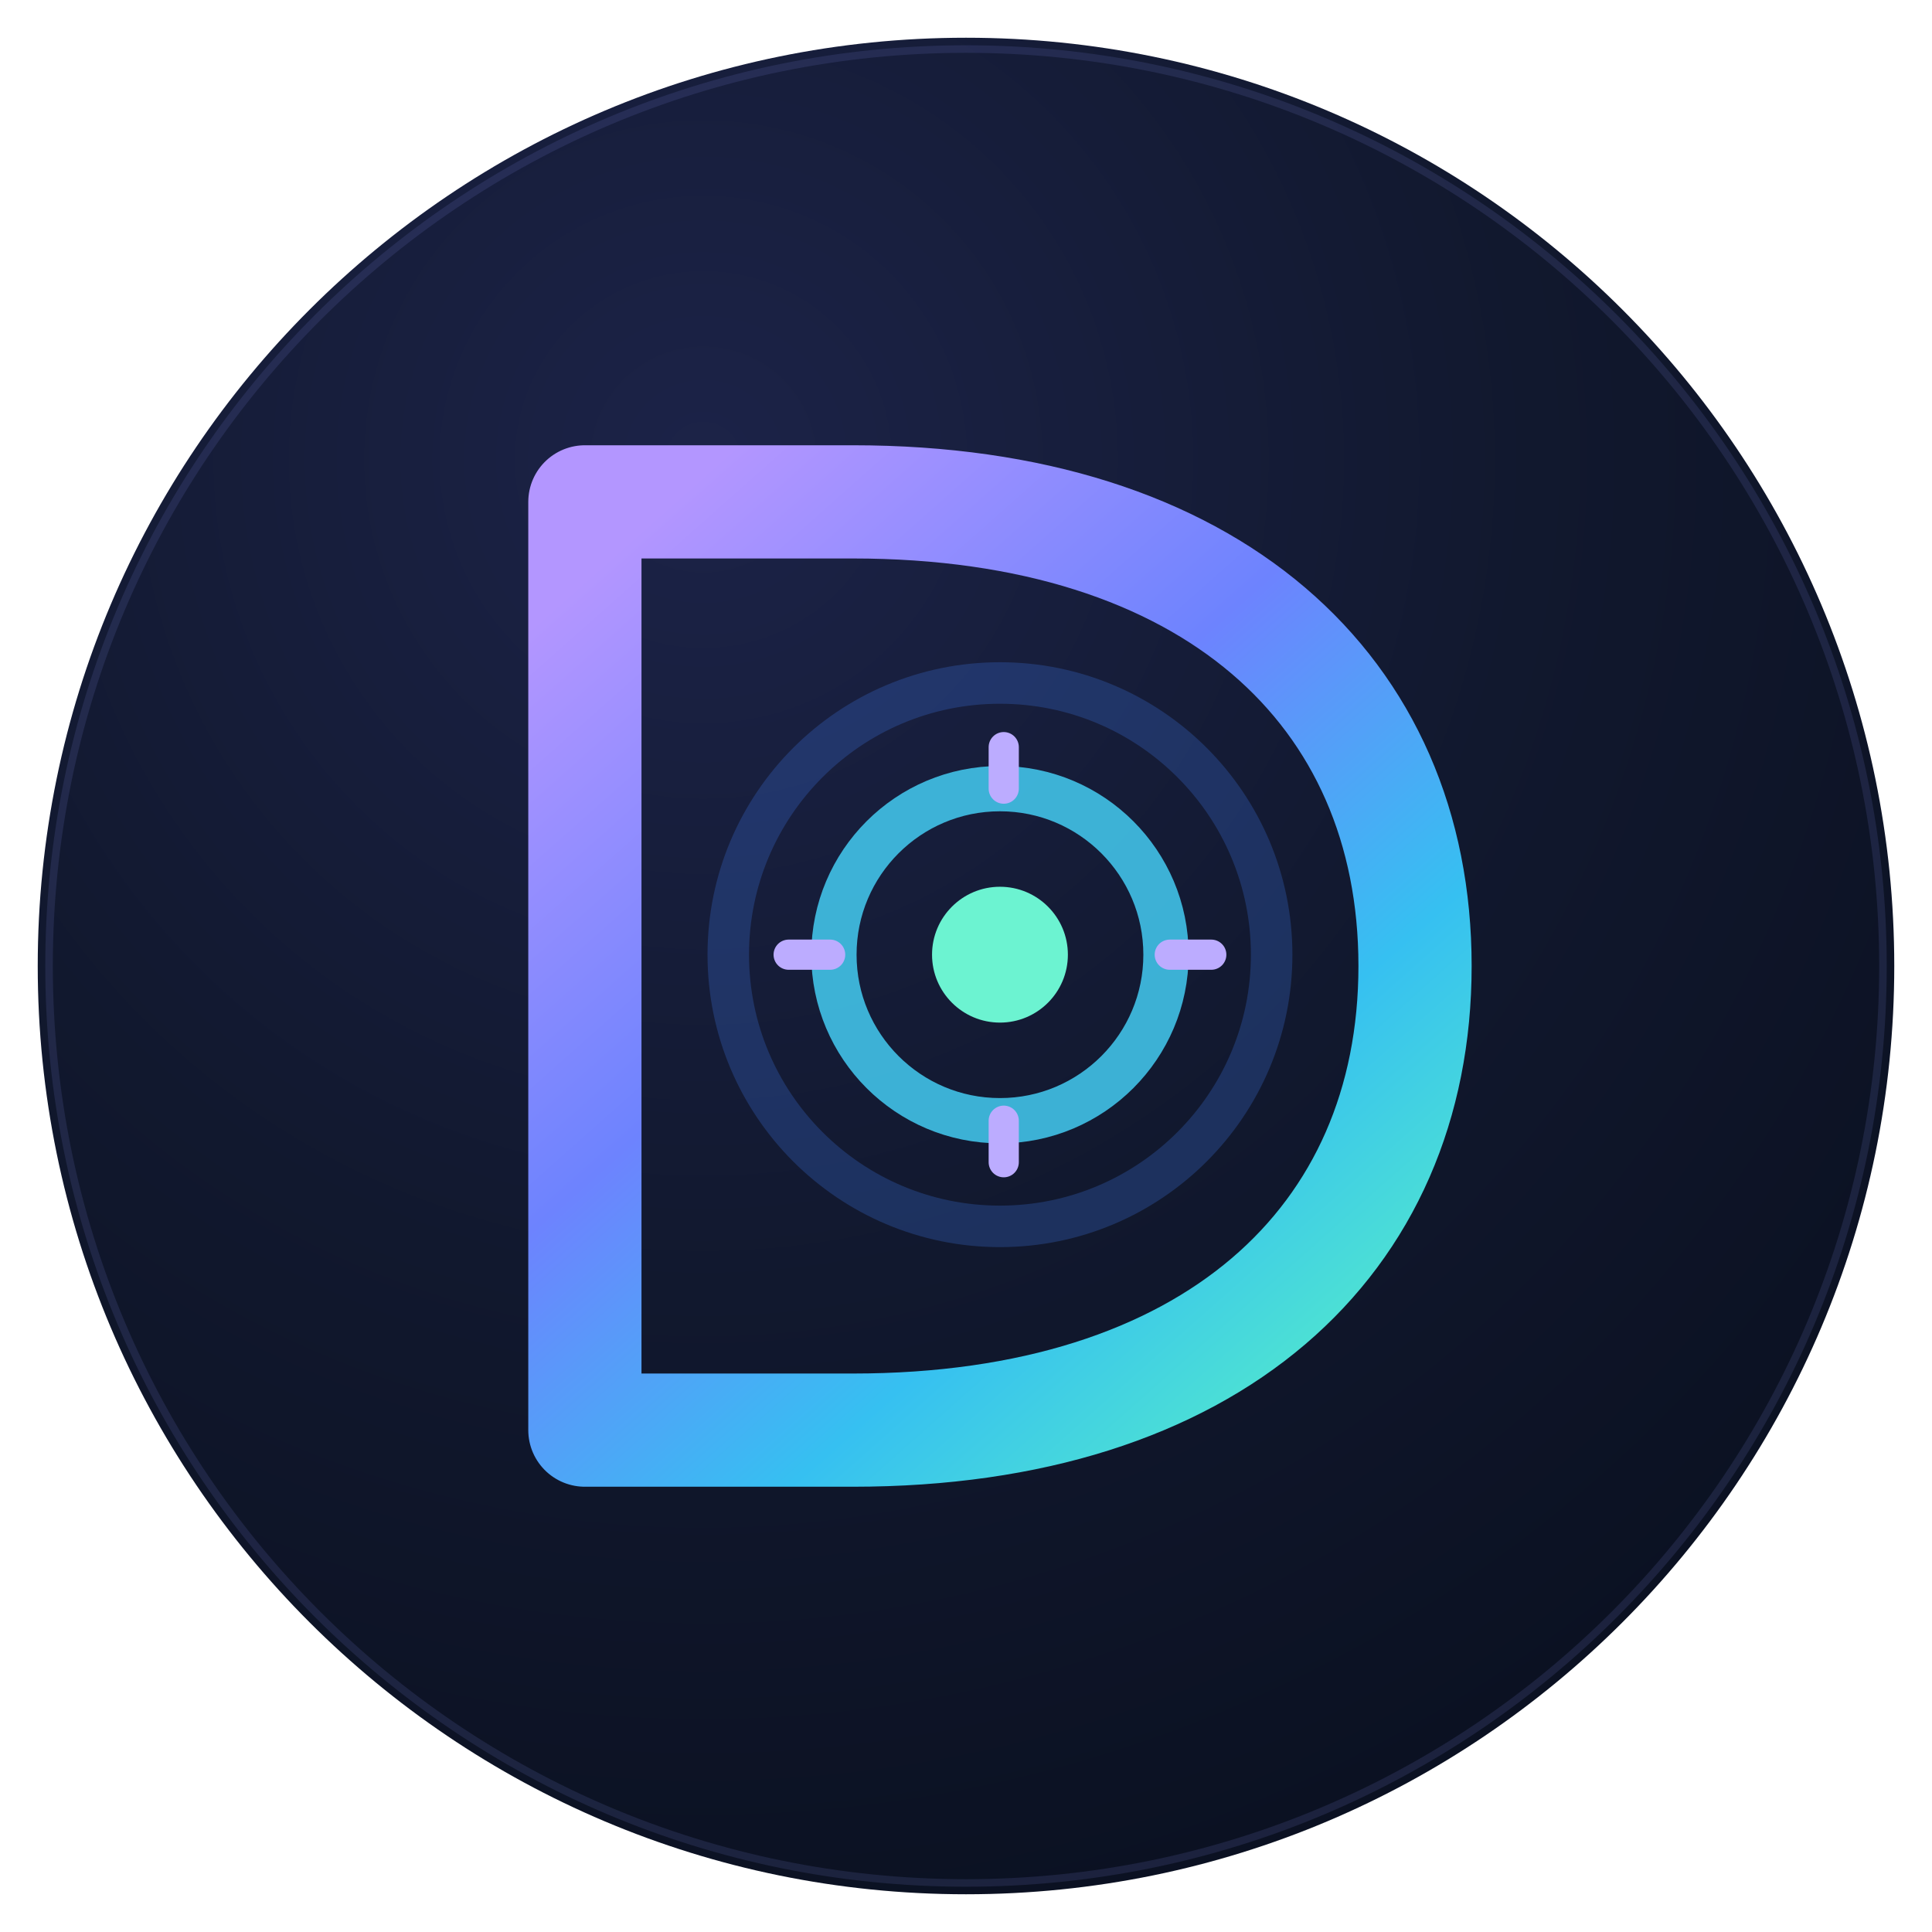
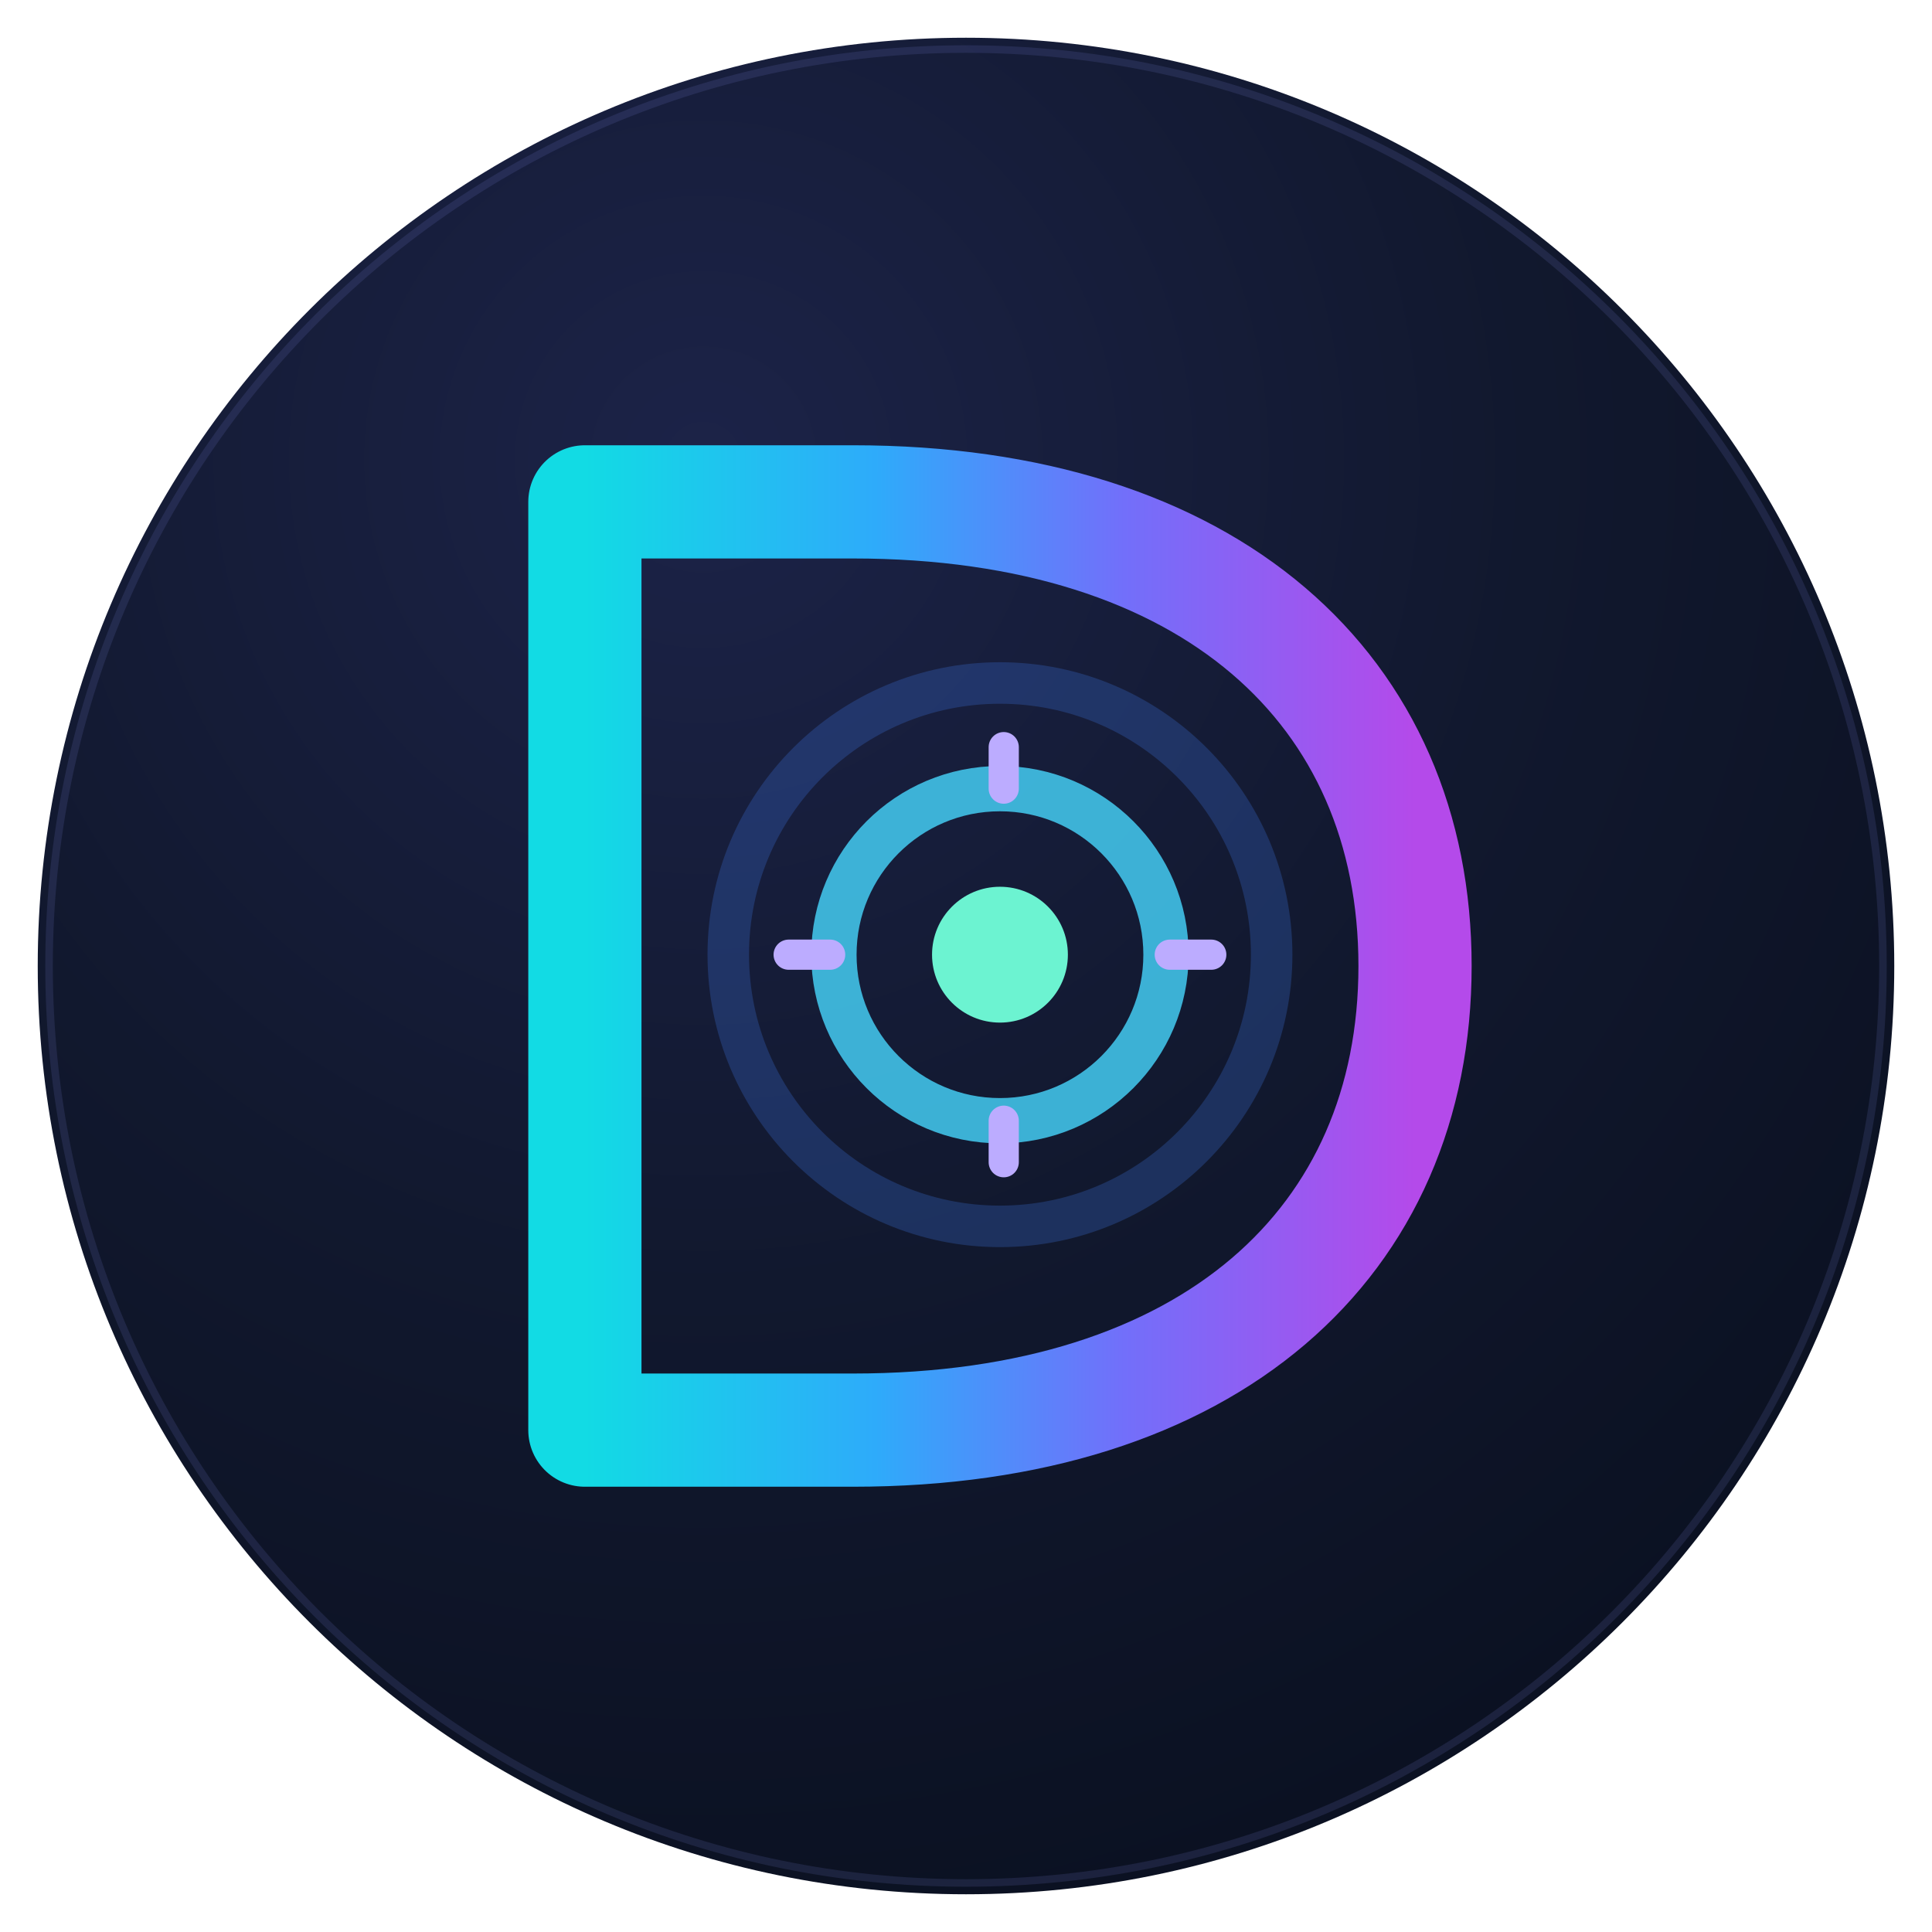
<svg xmlns="http://www.w3.org/2000/svg" viewBox="0 0 512 512" role="img" aria-labelledby="title desc">
  <defs>
    <radialGradient id="bg" cx="36%" cy="23%" r="85%">
      <stop stop-color="#1C2348" />
      <stop offset=".52" stop-color="#11182E" />
      <stop offset="1" stop-color="#0A1020" />
    </radialGradient>
-     <linearGradient id="outer" x1=".1" y1="0" x2=".9" y2="1">
-       <stop stop-color="#B396FF" />
-       <stop offset=".4" stop-color="#6D83FE" />
-       <stop offset=".72" stop-color="#36C0F1" />
-       <stop offset="1" stop-color="#53EACC" />
+     <linearGradient id="outer" x1="155" y1="256" x2="375" y2="256" gradientUnits="userSpaceOnUse">
+       <stop offset="0%" stop-color="#12DBE4" />
+       <stop offset="35%" stop-color="#2EABFA" />
+       <stop offset="65%" stop-color="#726FFA" />
+       <stop offset="100%" stop-color="#B44AEA" />
    </linearGradient>
    <linearGradient id="accent" x1="0" y1="1" x2="1" y2="0">
      <stop stop-color="#A390FF" />
      <stop offset=".5" stop-color="#31BDFA" />
      <stop offset="1" stop-color="#60EDC5" />
    </linearGradient>
  </defs>
  <circle cx="256" cy="256" r="246" fill="url(#bg)" />
  <circle cx="256" cy="256" r="243" fill="none" stroke="#8C95F8" stroke-opacity=".13" stroke-width="2" />
-   <path d="M155 133 V379 H226 C321 379 375 329 375 256 C375 183 321 133 226 133 H155" fill="none" stroke="url(#outer)" stroke-width="30" stroke-linecap="round" stroke-linejoin="round" />
+   <path d="M155 133 V379 H226 C321 379 375 329 375 256 C375 183 321 133 226 133 H155 Z" fill="none" stroke="url(#outer)" stroke-width="30" stroke-linecap="round" stroke-linejoin="round" />
  <circle cx="265" cy="253" r="72" fill="none" stroke="#427CF3" stroke-width="11" stroke-opacity=".25" />
  <circle cx="265" cy="253" r="44" fill="none" stroke="#43C8EE" stroke-width="12" stroke-opacity=".87" />
  <circle cx="265" cy="253" r="18" fill="#6CF3D1" />
  <path d="M266 198 V209 M266 297 V308 M209 253 H220 M310 253 H321" fill="none" stroke="#BCACFF" stroke-width="8" stroke-linecap="round" />
</svg>
